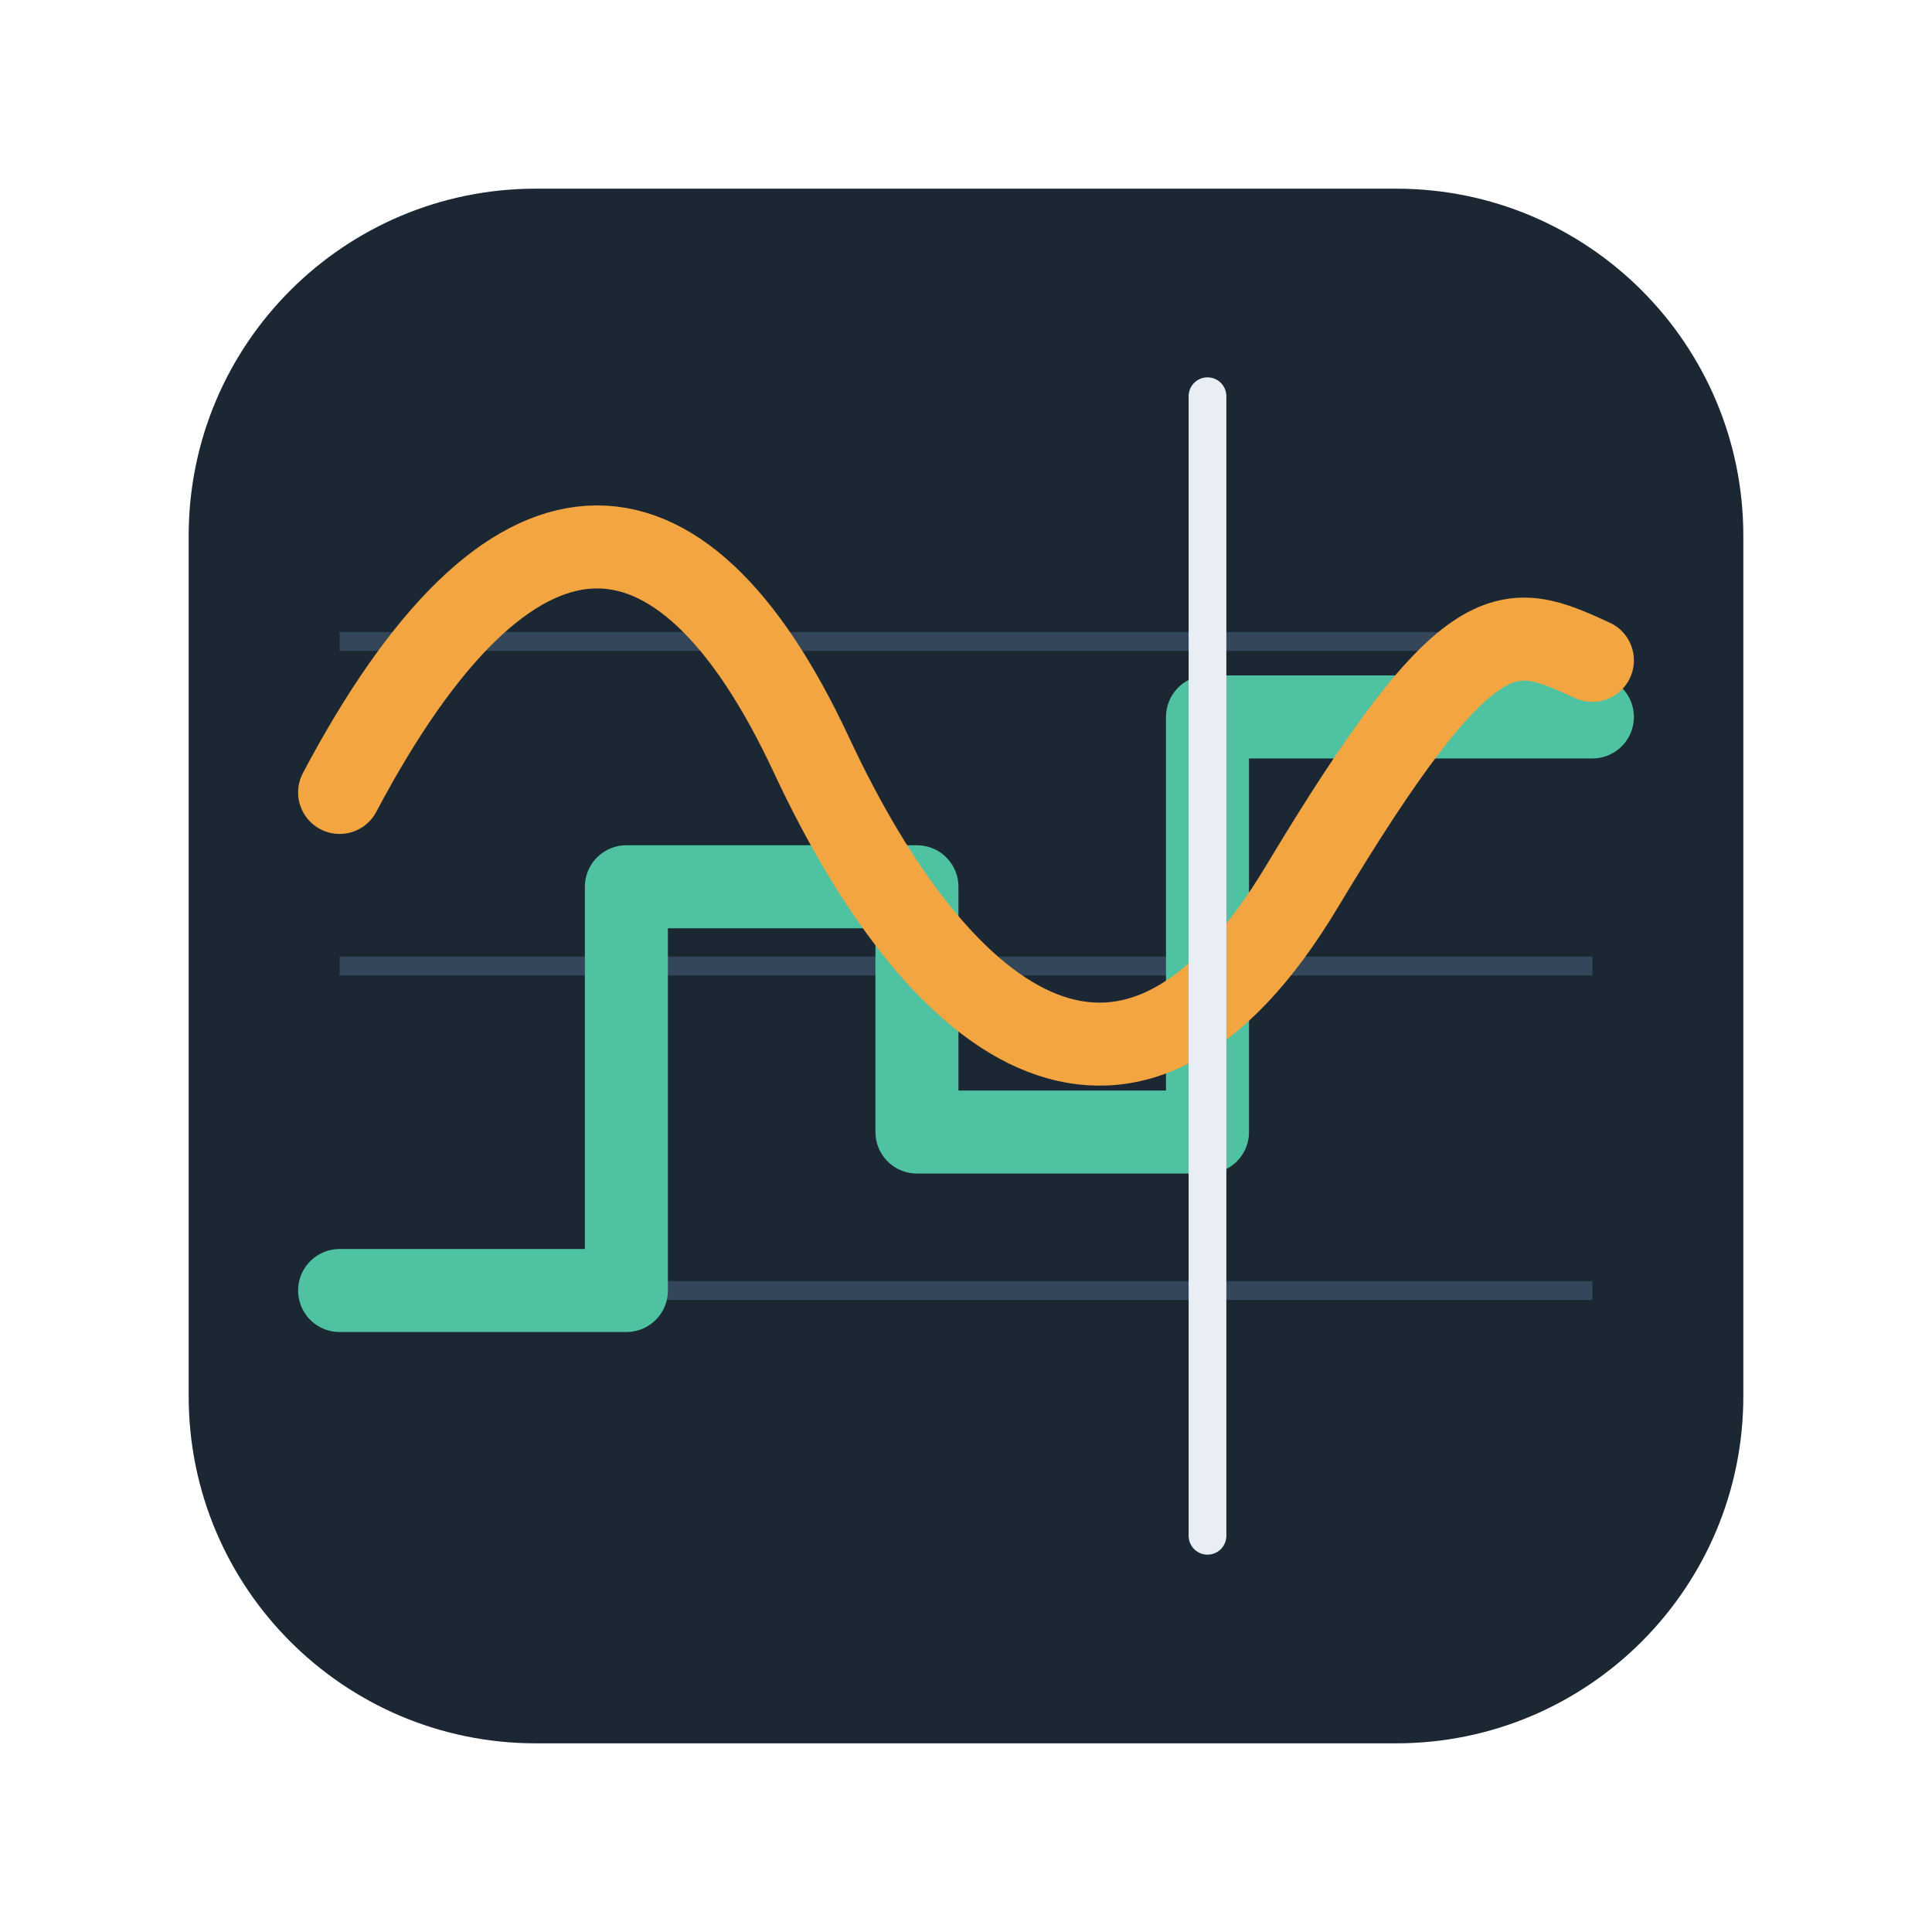
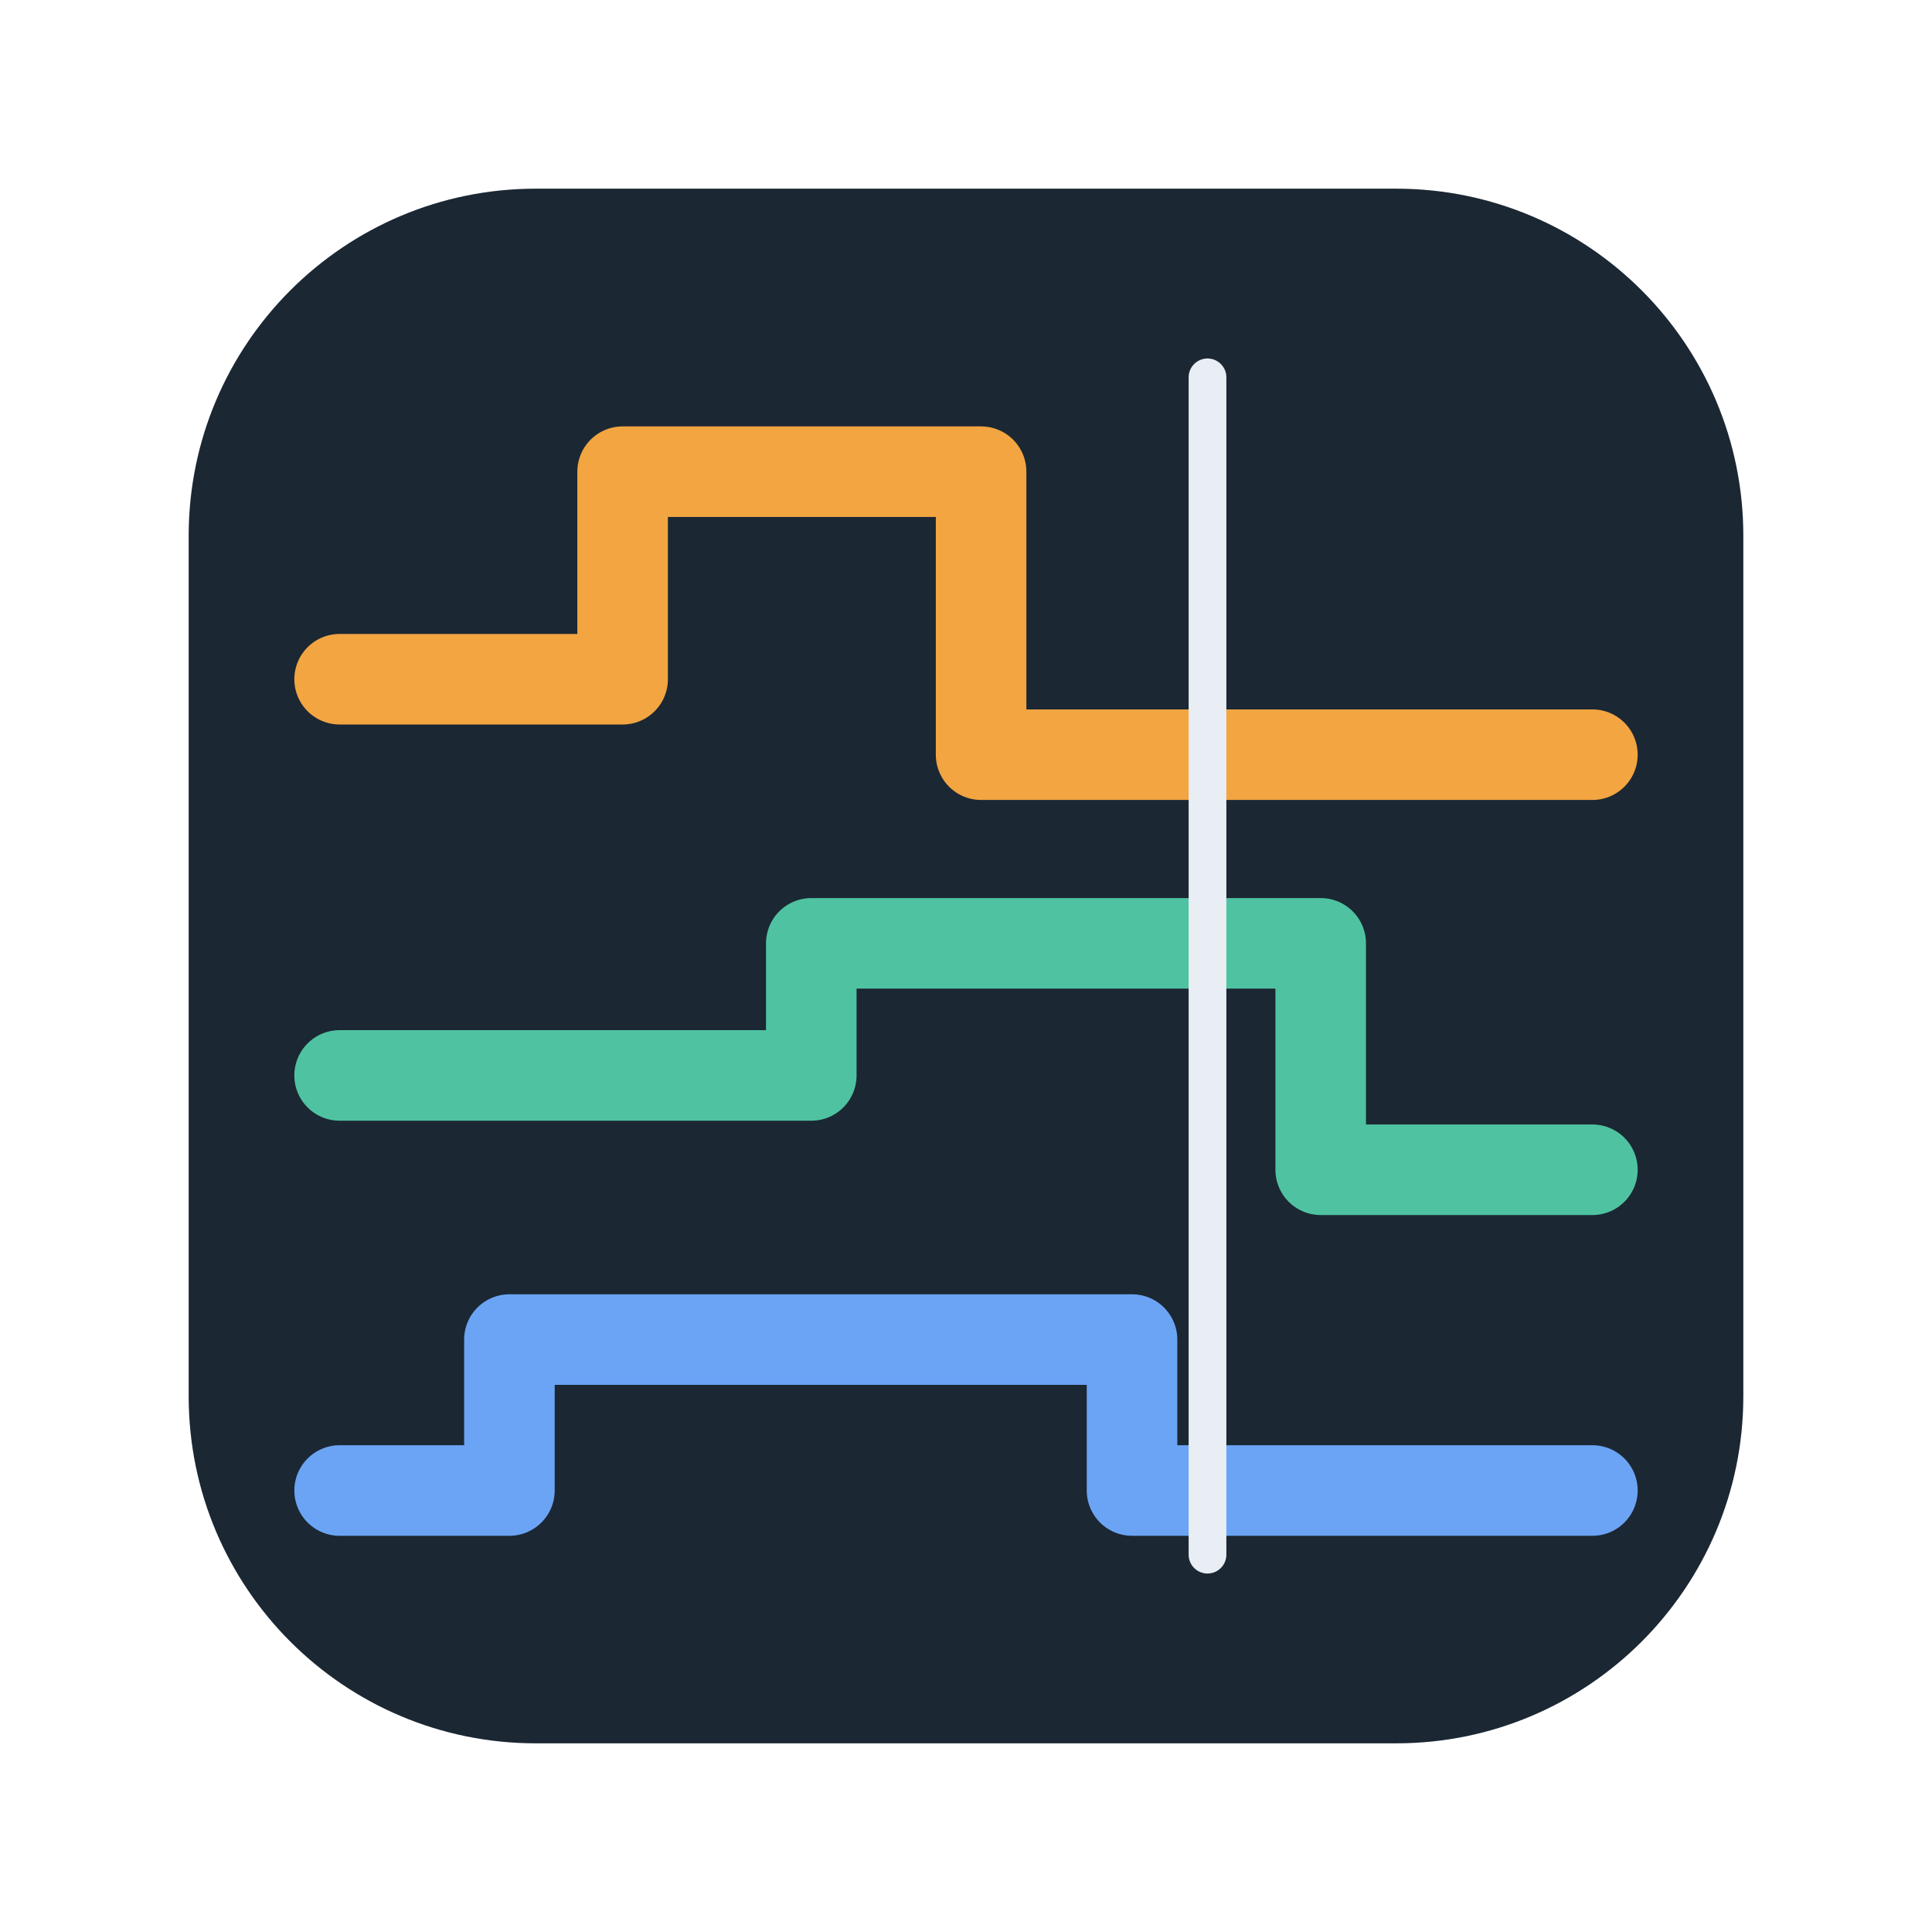
<svg xmlns="http://www.w3.org/2000/svg" width="1024" height="1024" viewBox="0 0 1024 1024">
  <rect x="100" y="100" width="824" height="824" rx="184" fill="#1b2733" />
-   <path d="M180 340H844M180 512H844M180 684H844" stroke="#34475a" stroke-width="10" fill="none" />
-   <path d="M180 684H332V470H486V600H640V380H844" stroke="#4fc3a1" stroke-width="44" stroke-linejoin="round" stroke-linecap="round" fill="none" />
-   <path d="M180 420C270 250 360 250 430 400S600 620 690 470S800 330 844 350" stroke="#f2a541" stroke-width="44" stroke-linecap="round" fill="none" />
-   <path d="M640 210V814" stroke="#e8eef4" stroke-width="20" stroke-linecap="round" fill="none" />
+   <path d="M180 360H330V250H520V400H844" stroke="#f2a541" stroke-width="48" stroke-linejoin="round" stroke-linecap="round" fill="none" />
+   <path d="M180 570H430V500H700V620H844" stroke="#4fc3a1" stroke-width="48" stroke-linejoin="round" stroke-linecap="round" fill="none" />
+   <path d="M180 790H270V710H600V790H844" stroke="#6ba4f4" stroke-width="48" stroke-linejoin="round" stroke-linecap="round" fill="none" />
+   <path d="M640 200V824" stroke="#e8eef4" stroke-width="20" stroke-linecap="round" fill="none" />
</svg>
